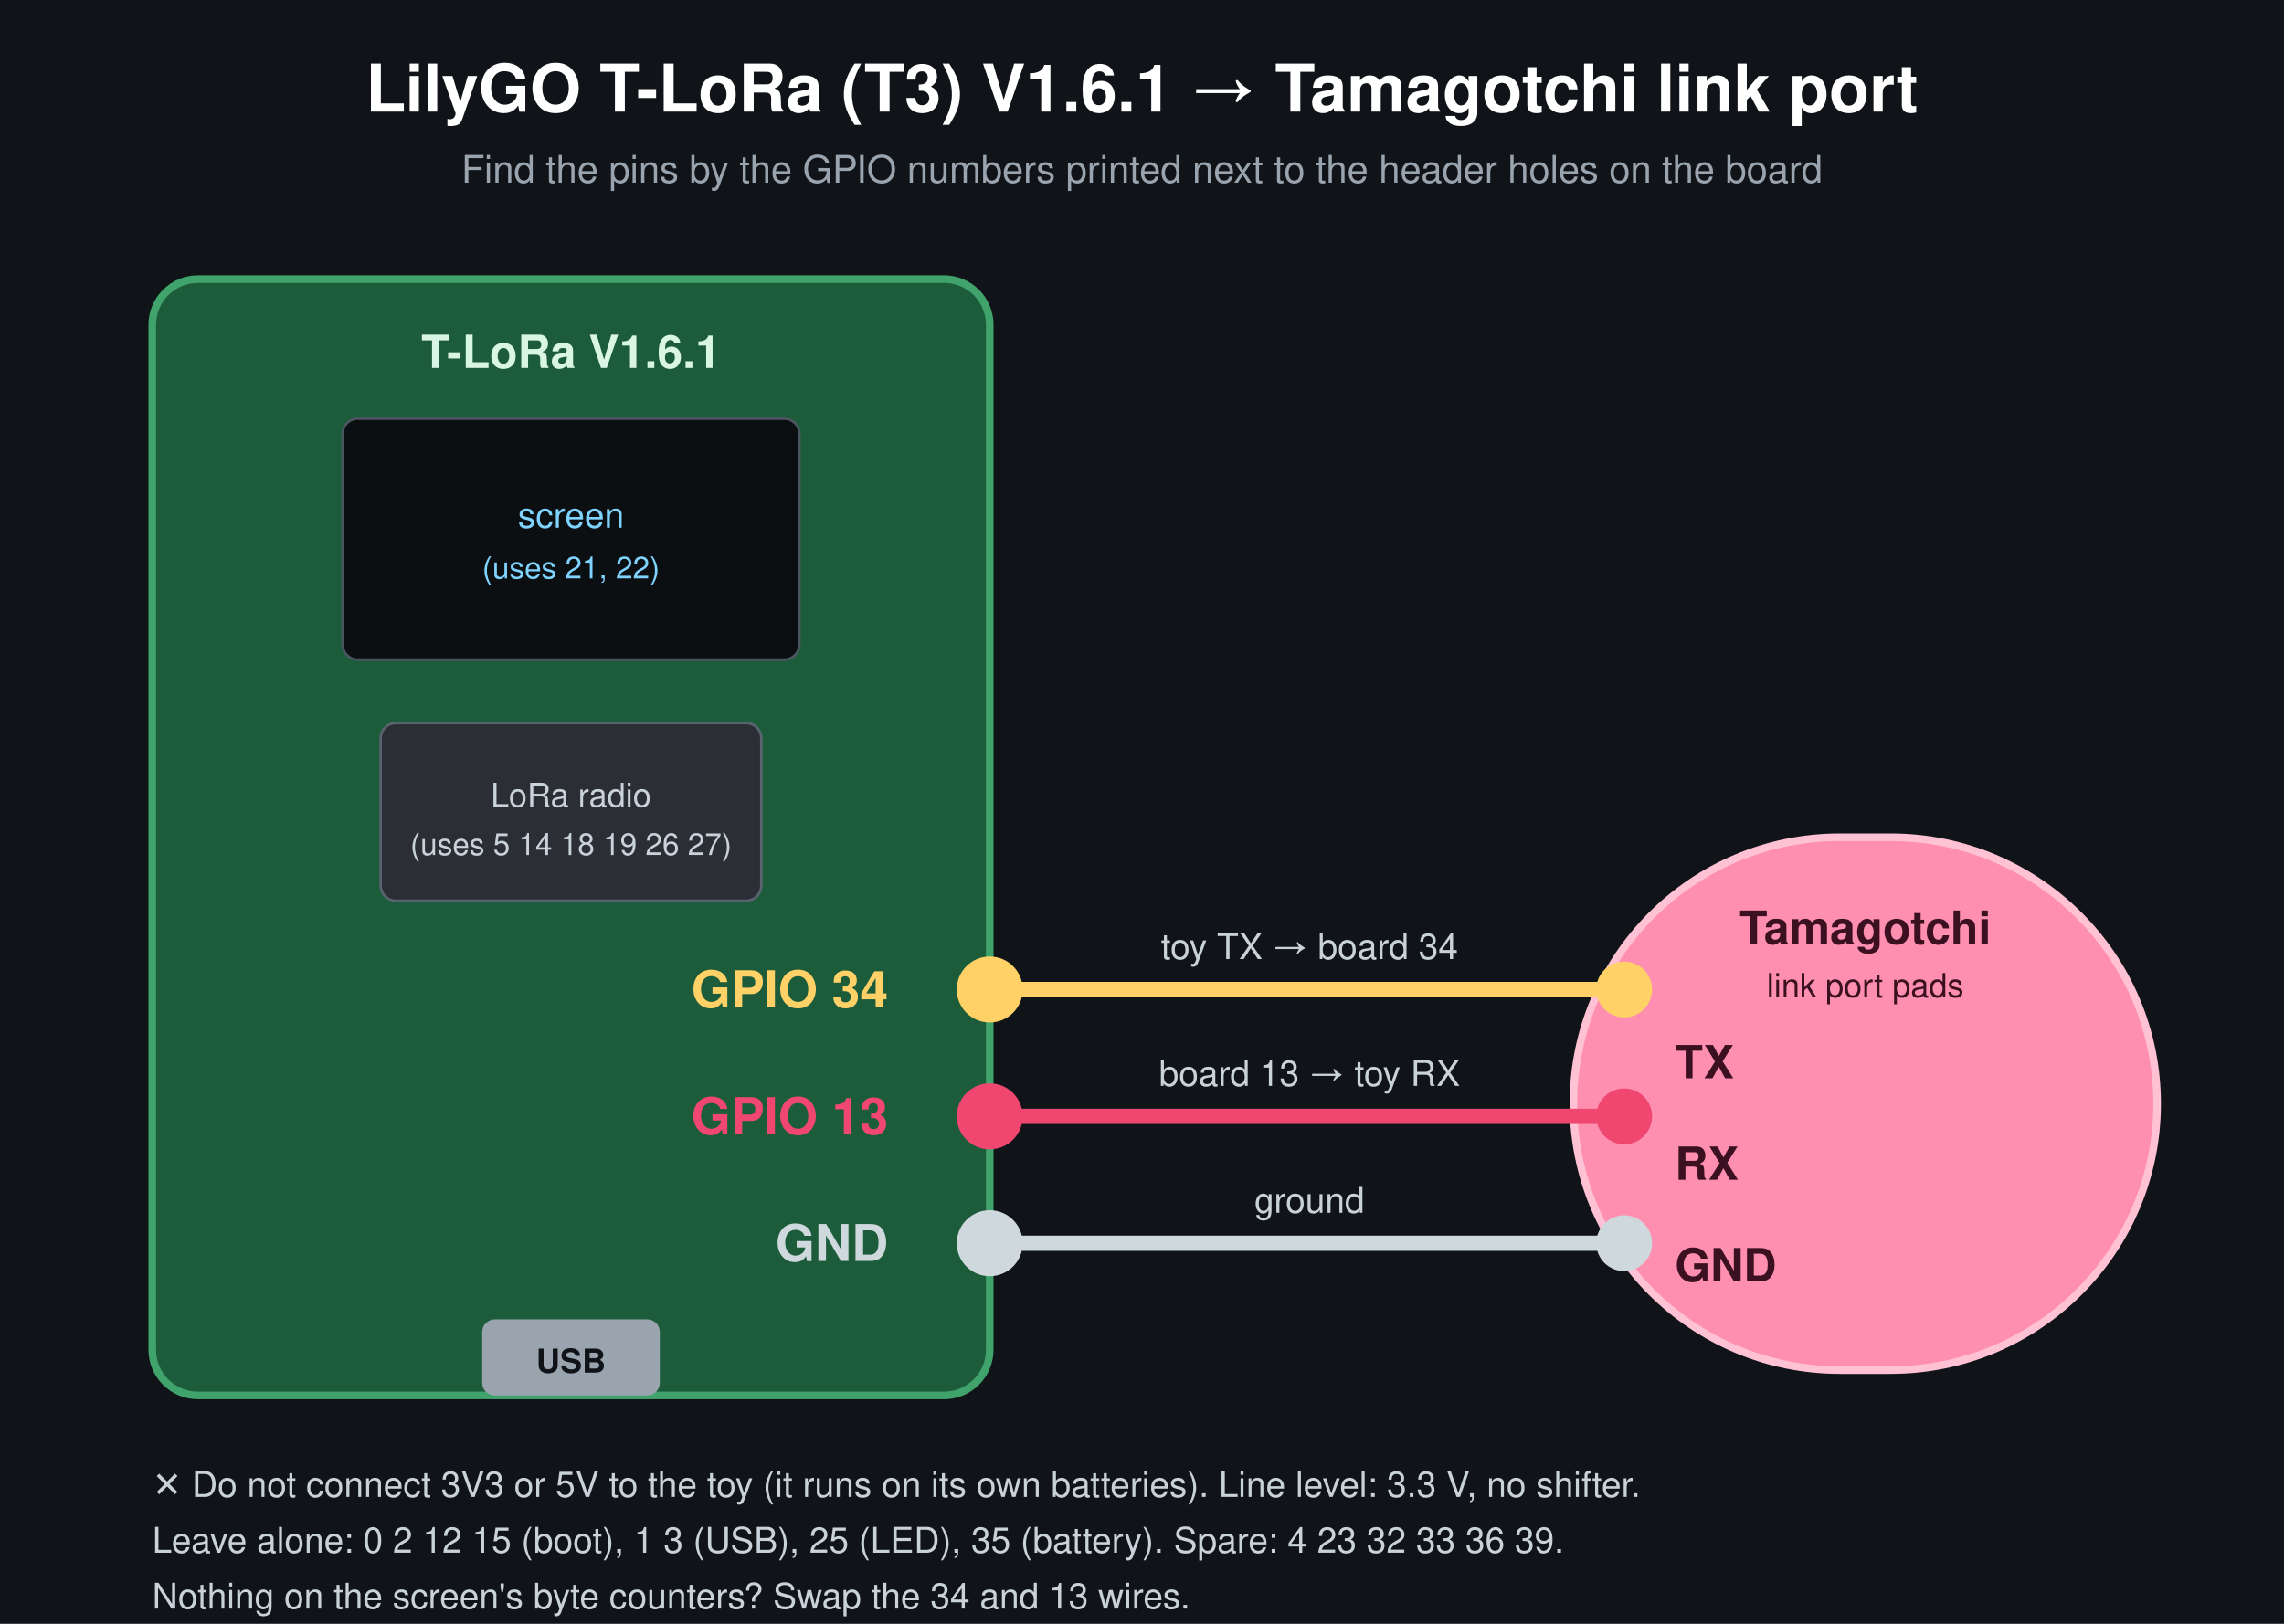
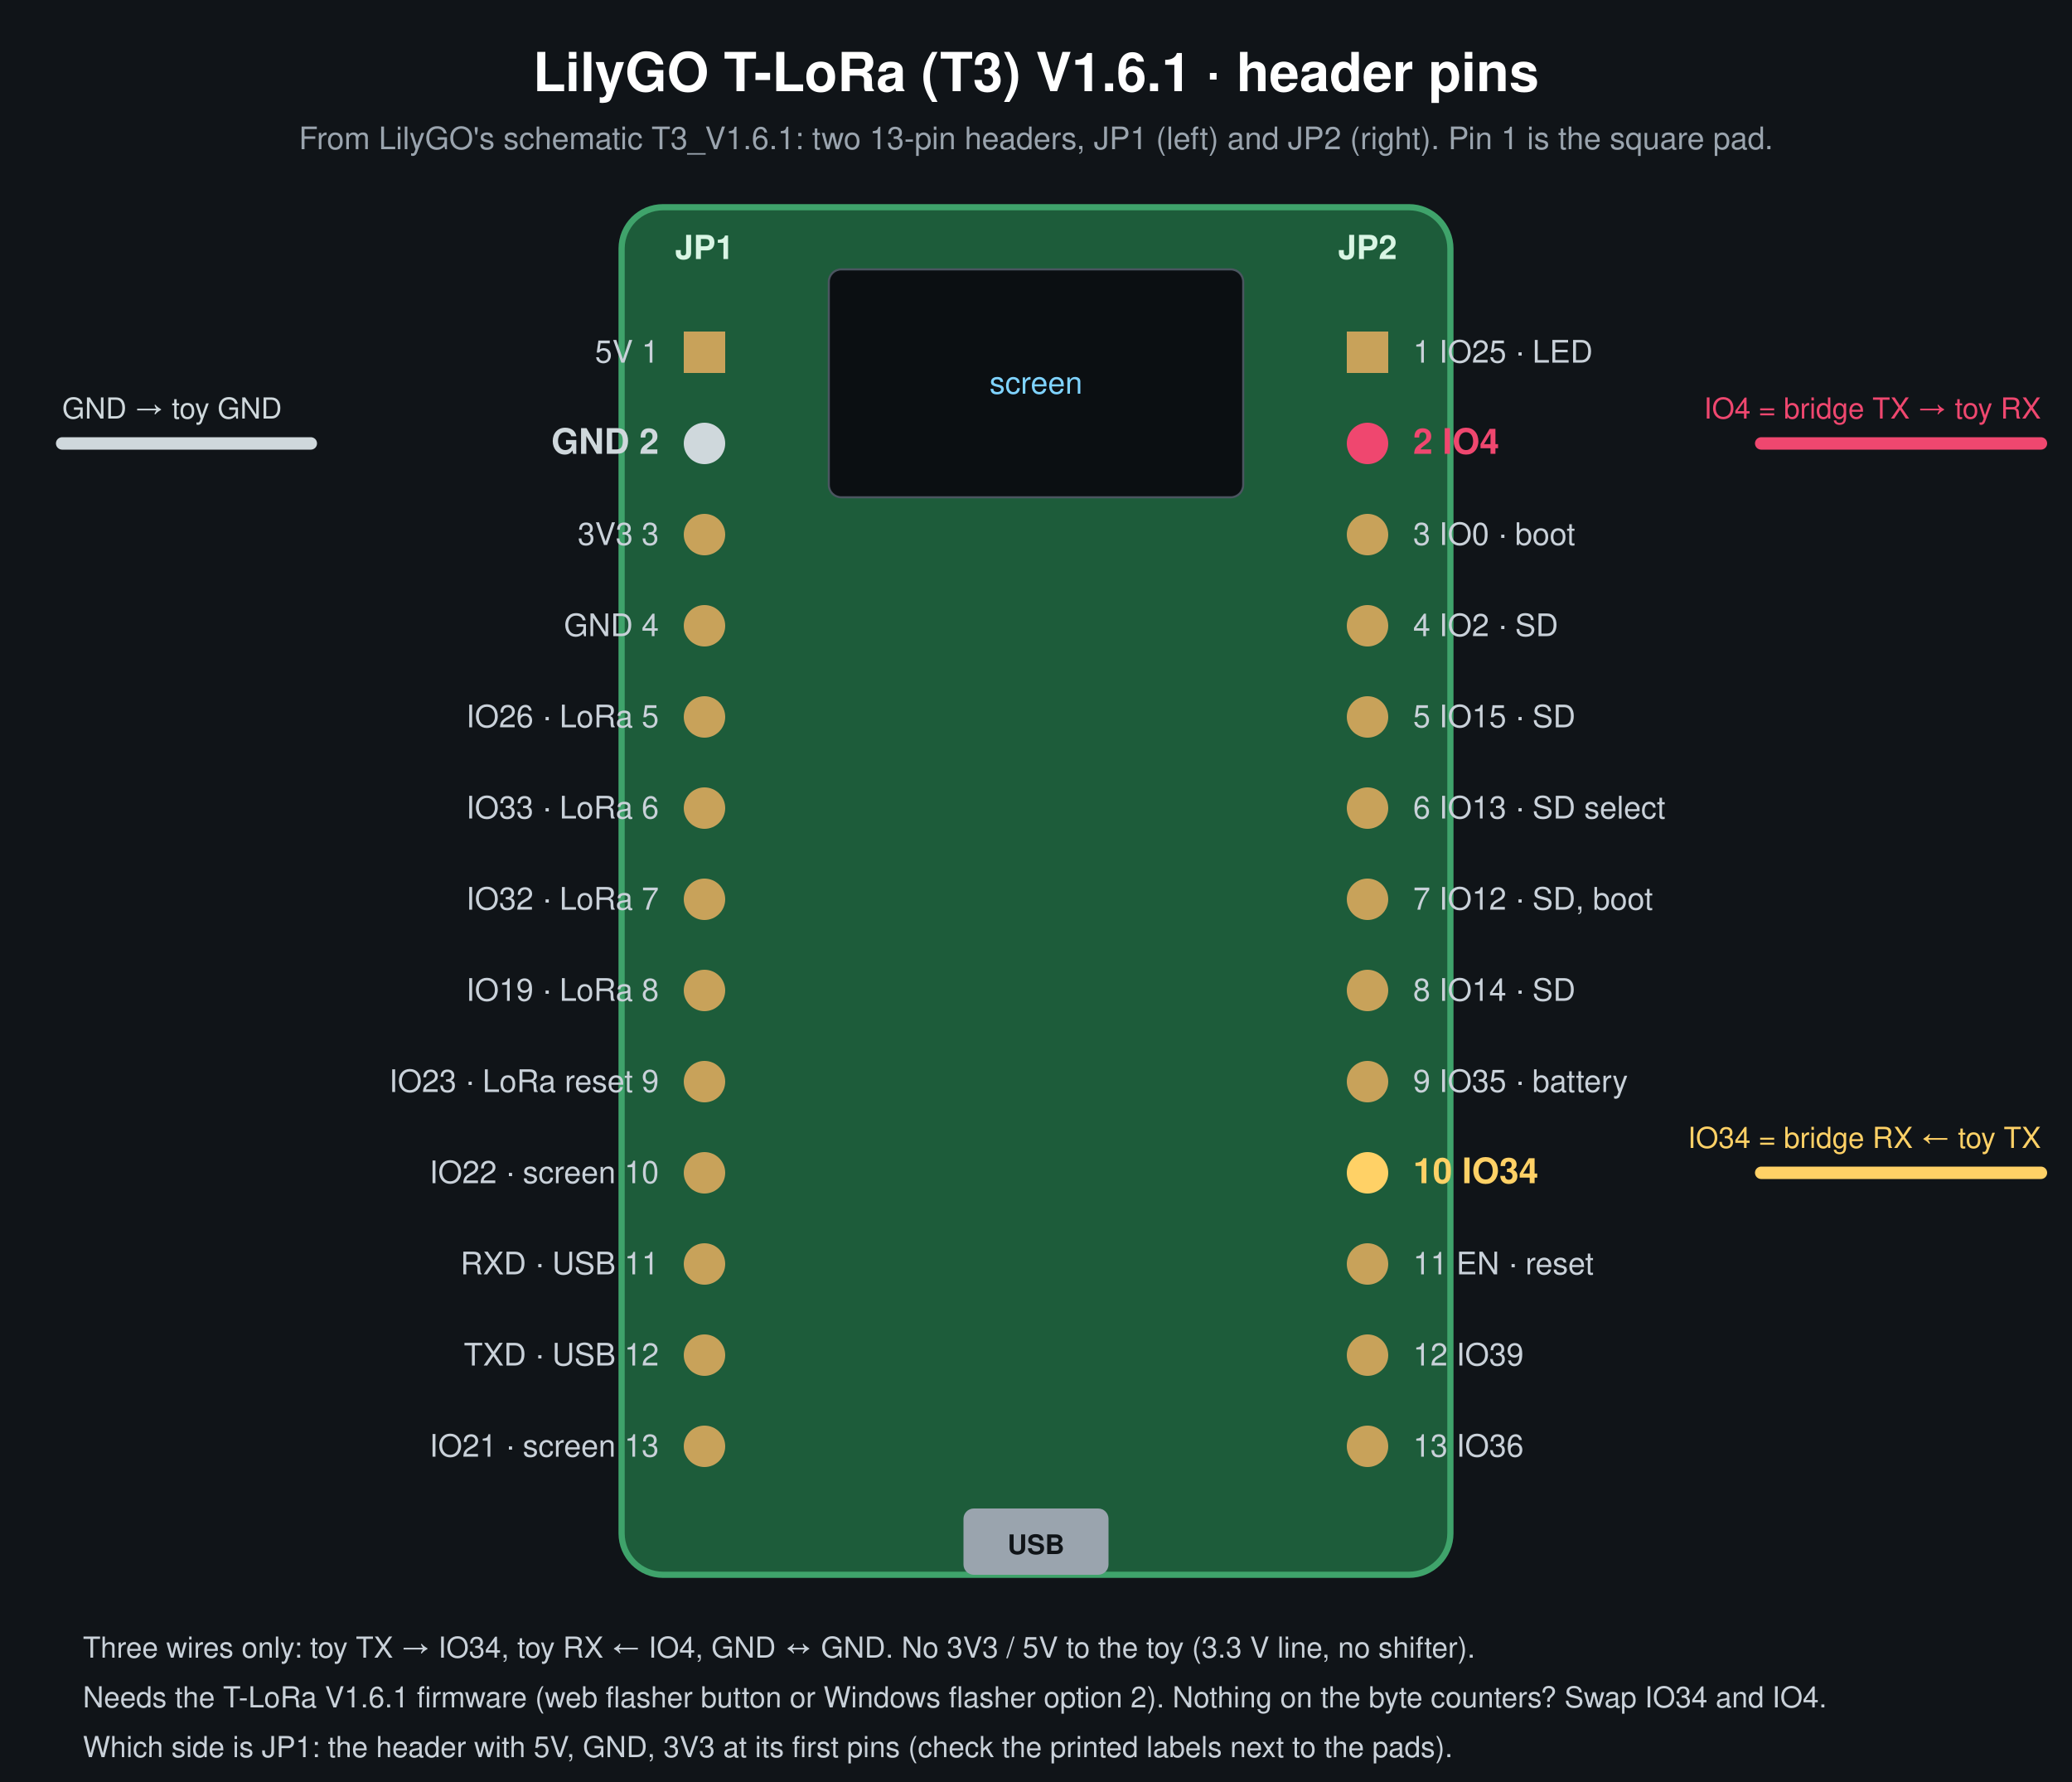
- <svg xmlns="http://www.w3.org/2000/svg" width="900" height="640" viewBox="0 0 900 640" font-family="Helvetica, Arial, sans-serif">
-   <rect width="900" height="640" fill="#101418" />
-   <text x="450" y="44" fill="#fff" font-size="26" font-weight="700" text-anchor="middle">LilyGO T-LoRa (T3) V1.6.1 → Tamagotchi link port</text>
-   <text x="450" y="72" fill="#9aa4ae" font-size="15" text-anchor="middle">Find the pins by the GPIO numbers printed next to the header holes on the board</text>
-   <rect x="60" y="110" width="330" height="440" rx="18" fill="#1d5c3a" stroke="#3fa36b" stroke-width="3" />
-   <text x="225" y="145" fill="#d9f5e4" font-size="18" font-weight="700" text-anchor="middle">T-LoRa V1.6.1</text>
-   <rect x="135" y="165" width="180" height="95" rx="6" fill="#0b0f12" stroke="#4b5560" />
-   <text x="225" y="208" fill="#7fd3ff" font-size="14" text-anchor="middle">screen</text>
-   <text x="225" y="228" fill="#7fd3ff" font-size="12" text-anchor="middle">(uses 21, 22)</text>
-   <rect x="150" y="285" width="150" height="70" rx="6" fill="#2b2f35" stroke="#596370" />
-   <text x="225" y="318" fill="#c9d1d9" font-size="13" text-anchor="middle">LoRa radio</text>
-   <text x="225" y="337" fill="#c9d1d9" font-size="12" text-anchor="middle">(uses 5 14 18 19 26 27)</text>
-   <rect x="190" y="520" width="70" height="30" rx="5" fill="#9aa4ae" />
-   <text x="225" y="541" fill="#101418" font-size="13" font-weight="700" text-anchor="middle">USB</text>
-   <g font-size="20" font-weight="700">
-     <circle cx="390" cy="390" r="13" fill="#ffd166" />
-     <text x="350" y="397" fill="#ffd166" text-anchor="end">GPIO 34</text>
-     <circle cx="390" cy="440" r="13" fill="#ef476f" />
-     <text x="350" y="447" fill="#ef476f" text-anchor="end">GPIO 13</text>
-     <circle cx="390" cy="490" r="13" fill="#cfd8dc" />
-     <text x="350" y="497" fill="#cfd8dc" text-anchor="end">GND</text>
-   </g>
-   <rect x="620" y="330" width="230" height="210" rx="105" fill="#ff8fb1" stroke="#ffc2d4" stroke-width="3" />
-   <text x="735" y="372" fill="#3b1020" font-size="18" font-weight="700" text-anchor="middle">Tamagotchi</text>
-   <text x="735" y="393" fill="#3b1020" font-size="13" text-anchor="middle">link port pads</text>
-   <g font-size="18" font-weight="700">
-     <circle cx="640" cy="390" r="11" fill="#ffd166" />
-     <text x="660" y="425" fill="#3b1020">TX</text>
-     <circle cx="640" cy="440" r="11" fill="#ef476f" />
-     <text x="660" y="465" fill="#3b1020">RX</text>
-     <circle cx="640" cy="490" r="11" fill="#cfd8dc" />
-     <text x="660" y="505" fill="#3b1020">GND</text>
-   </g>
-   <g stroke-width="6" fill="none" stroke-linecap="round">
-     <path d="M403 390 C 500 390, 540 390, 629 390" stroke="#ffd166" />
-     <path d="M403 440 C 500 440, 540 440, 629 440" stroke="#ef476f" />
-     <path d="M403 490 C 500 490, 540 490, 629 490" stroke="#cfd8dc" />
-   </g>
-   <g font-size="14" fill="#c9d1d9" text-anchor="middle">
-     <text x="516" y="378">toy TX → board 34</text>
-     <text x="516" y="428">board 13 → toy RX</text>
-     <text x="516" y="478">ground</text>
-   </g>
+ <svg xmlns="http://www.w3.org/2000/svg" width="1000" height="860" viewBox="0 0 1000 860" font-family="Helvetica, Arial, sans-serif">
+   <rect width="1000" height="860" fill="#101418" />
+   <text x="500" y="44" fill="#fff" font-size="26" font-weight="700" text-anchor="middle">LilyGO T-LoRa (T3) V1.6.1 · header pins</text>
+   <text x="500" y="72" fill="#9aa4ae" font-size="15" text-anchor="middle">From LilyGO's schematic T3_V1.6.1: two 13-pin headers, JP1 (left) and JP2 (right). Pin 1 is the square pad.</text>
+   <rect x="300" y="100" width="400" height="660" rx="20" fill="#1d5c3a" stroke="#3fa36b" stroke-width="3" />
+   <rect x="400" y="130" width="200" height="110" rx="6" fill="#0b0f12" stroke="#4b5560" />
+   <text x="500" y="190" fill="#7fd3ff" font-size="15" text-anchor="middle">screen</text>
+   <text x="340" y="125" fill="#d9f5e4" font-size="16" font-weight="700" text-anchor="middle">JP1</text>
+   <text x="660" y="125" fill="#d9f5e4" font-size="16" font-weight="700" text-anchor="middle">JP2</text>
+   <rect x="465" y="728" width="70" height="32" rx="5" fill="#9aa4ae" />
+   <text x="500" y="750" fill="#101418" font-size="13" font-weight="700" text-anchor="middle">USB</text>
+   <rect x="330" y="160" width="20" height="20" fill="#c8a25a" />
+   <text x="324" y="175" fill="#0b0f12" font-size="11" text-anchor="end" font-weight="700" />
+   <text x="318" y="175" fill="#c9d1d9" font-size="15" font-weight="400" text-anchor="end">5V  1</text>
+   <rect x="650" y="160" width="20" height="20" fill="#c8a25a" />
+   <text x="676" y="175" fill="#0b0f12" font-size="11" text-anchor="start" font-weight="700" />
+   <text x="682" y="175" fill="#c9d1d9" font-size="15" font-weight="400" text-anchor="start">1  IO25 · LED</text>
+   <circle cx="340" cy="214" r="10" fill="#cfd8dc" />
+   <text x="324" y="219" fill="#0b0f12" font-size="11" text-anchor="end" font-weight="700" />
+   <text x="318" y="219" fill="#cfd8dc" font-size="17" font-weight="700" text-anchor="end">GND  2</text>
+   <line x1="30" y1="214" x2="150" y2="214" stroke="#cfd8dc" stroke-width="6" stroke-linecap="round" />
+   <text x="30" y="202" fill="#cfd8dc" font-size="14">GND  →  toy GND</text>
+   <circle cx="660" cy="214" r="10" fill="#ef476f" />
+   <text x="676" y="219" fill="#0b0f12" font-size="11" text-anchor="start" font-weight="700" />
+   <text x="682" y="219" fill="#ef476f" font-size="17" font-weight="700" text-anchor="start">2  IO4</text>
+   <text x="985" y="202" fill="#ef476f" font-size="14" text-anchor="end">IO4 = bridge TX  →  toy RX</text>
+   <line x1="850" y1="214" x2="985" y2="214" stroke="#ef476f" stroke-width="6" stroke-linecap="round" />
+   <circle cx="340" cy="258" r="10" fill="#c8a25a" />
+   <text x="324" y="263" fill="#0b0f12" font-size="11" text-anchor="end" font-weight="700" />
+   <text x="318" y="263" fill="#c9d1d9" font-size="15" font-weight="400" text-anchor="end">3V3  3</text>
+   <circle cx="660" cy="258" r="10" fill="#c8a25a" />
+   <text x="676" y="263" fill="#0b0f12" font-size="11" text-anchor="start" font-weight="700" />
+   <text x="682" y="263" fill="#c9d1d9" font-size="15" font-weight="400" text-anchor="start">3  IO0 · boot</text>
+   <circle cx="340" cy="302" r="10" fill="#c8a25a" />
+   <text x="324" y="307" fill="#0b0f12" font-size="11" text-anchor="end" font-weight="700" />
+   <text x="318" y="307" fill="#c9d1d9" font-size="15" font-weight="400" text-anchor="end">GND  4</text>
+   <circle cx="660" cy="302" r="10" fill="#c8a25a" />
+   <text x="676" y="307" fill="#0b0f12" font-size="11" text-anchor="start" font-weight="700" />
+   <text x="682" y="307" fill="#c9d1d9" font-size="15" font-weight="400" text-anchor="start">4  IO2 · SD</text>
+   <circle cx="340" cy="346" r="10" fill="#c8a25a" />
+   <text x="324" y="351" fill="#0b0f12" font-size="11" text-anchor="end" font-weight="700" />
+   <text x="318" y="351" fill="#c9d1d9" font-size="15" font-weight="400" text-anchor="end">IO26 · LoRa  5</text>
+   <circle cx="660" cy="346" r="10" fill="#c8a25a" />
+   <text x="676" y="351" fill="#0b0f12" font-size="11" text-anchor="start" font-weight="700" />
+   <text x="682" y="351" fill="#c9d1d9" font-size="15" font-weight="400" text-anchor="start">5  IO15 · SD</text>
+   <circle cx="340" cy="390" r="10" fill="#c8a25a" />
+   <text x="324" y="395" fill="#0b0f12" font-size="11" text-anchor="end" font-weight="700" />
+   <text x="318" y="395" fill="#c9d1d9" font-size="15" font-weight="400" text-anchor="end">IO33 · LoRa  6</text>
+   <circle cx="660" cy="390" r="10" fill="#c8a25a" />
+   <text x="676" y="395" fill="#0b0f12" font-size="11" text-anchor="start" font-weight="700" />
+   <text x="682" y="395" fill="#c9d1d9" font-size="15" font-weight="400" text-anchor="start">6  IO13 · SD select</text>
+   <circle cx="340" cy="434" r="10" fill="#c8a25a" />
+   <text x="324" y="439" fill="#0b0f12" font-size="11" text-anchor="end" font-weight="700" />
+   <text x="318" y="439" fill="#c9d1d9" font-size="15" font-weight="400" text-anchor="end">IO32 · LoRa  7</text>
+   <circle cx="660" cy="434" r="10" fill="#c8a25a" />
+   <text x="676" y="439" fill="#0b0f12" font-size="11" text-anchor="start" font-weight="700" />
+   <text x="682" y="439" fill="#c9d1d9" font-size="15" font-weight="400" text-anchor="start">7  IO12 · SD, boot</text>
+   <circle cx="340" cy="478" r="10" fill="#c8a25a" />
+   <text x="324" y="483" fill="#0b0f12" font-size="11" text-anchor="end" font-weight="700" />
+   <text x="318" y="483" fill="#c9d1d9" font-size="15" font-weight="400" text-anchor="end">IO19 · LoRa  8</text>
+   <circle cx="660" cy="478" r="10" fill="#c8a25a" />
+   <text x="676" y="483" fill="#0b0f12" font-size="11" text-anchor="start" font-weight="700" />
+   <text x="682" y="483" fill="#c9d1d9" font-size="15" font-weight="400" text-anchor="start">8  IO14 · SD</text>
+   <circle cx="340" cy="522" r="10" fill="#c8a25a" />
+   <text x="324" y="527" fill="#0b0f12" font-size="11" text-anchor="end" font-weight="700" />
+   <text x="318" y="527" fill="#c9d1d9" font-size="15" font-weight="400" text-anchor="end">IO23 · LoRa reset  9</text>
+   <circle cx="660" cy="522" r="10" fill="#c8a25a" />
+   <text x="676" y="527" fill="#0b0f12" font-size="11" text-anchor="start" font-weight="700" />
+   <text x="682" y="527" fill="#c9d1d9" font-size="15" font-weight="400" text-anchor="start">9  IO35 · battery</text>
+   <circle cx="340" cy="566" r="10" fill="#c8a25a" />
+   <text x="324" y="571" fill="#0b0f12" font-size="11" text-anchor="end" font-weight="700" />
+   <text x="318" y="571" fill="#c9d1d9" font-size="15" font-weight="400" text-anchor="end">IO22 · screen  10</text>
+   <circle cx="660" cy="566" r="10" fill="#ffd166" />
+   <text x="676" y="571" fill="#0b0f12" font-size="11" text-anchor="start" font-weight="700" />
+   <text x="682" y="571" fill="#ffd166" font-size="17" font-weight="700" text-anchor="start">10  IO34</text>
+   <text x="985" y="554" fill="#ffd166" font-size="14" text-anchor="end">IO34 = bridge RX  ←  toy TX</text>
+   <line x1="850" y1="566" x2="985" y2="566" stroke="#ffd166" stroke-width="6" stroke-linecap="round" />
+   <circle cx="340" cy="610" r="10" fill="#c8a25a" />
+   <text x="324" y="615" fill="#0b0f12" font-size="11" text-anchor="end" font-weight="700" />
+   <text x="318" y="615" fill="#c9d1d9" font-size="15" font-weight="400" text-anchor="end">RXD · USB  11</text>
+   <circle cx="660" cy="610" r="10" fill="#c8a25a" />
+   <text x="676" y="615" fill="#0b0f12" font-size="11" text-anchor="start" font-weight="700" />
+   <text x="682" y="615" fill="#c9d1d9" font-size="15" font-weight="400" text-anchor="start">11  EN · reset</text>
+   <circle cx="340" cy="654" r="10" fill="#c8a25a" />
+   <text x="324" y="659" fill="#0b0f12" font-size="11" text-anchor="end" font-weight="700" />
+   <text x="318" y="659" fill="#c9d1d9" font-size="15" font-weight="400" text-anchor="end">TXD · USB  12</text>
+   <circle cx="660" cy="654" r="10" fill="#c8a25a" />
+   <text x="676" y="659" fill="#0b0f12" font-size="11" text-anchor="start" font-weight="700" />
+   <text x="682" y="659" fill="#c9d1d9" font-size="15" font-weight="400" text-anchor="start">12  IO39</text>
+   <circle cx="340" cy="698" r="10" fill="#c8a25a" />
+   <text x="324" y="703" fill="#0b0f12" font-size="11" text-anchor="end" font-weight="700" />
+   <text x="318" y="703" fill="#c9d1d9" font-size="15" font-weight="400" text-anchor="end">IO21 · screen  13</text>
+   <circle cx="660" cy="698" r="10" fill="#c8a25a" />
+   <text x="676" y="703" fill="#0b0f12" font-size="11" text-anchor="start" font-weight="700" />
+   <text x="682" y="703" fill="#c9d1d9" font-size="15" font-weight="400" text-anchor="start">13  IO36</text>
  <g font-size="14" fill="#c9d1d9">
-     <text x="60" y="590">✕ Do not connect 3V3 or 5V to the toy (it runs on its own batteries).  Line level: 3.3 V, no shifter.</text>
-     <text x="60" y="612">Leave alone: 0 2 12 15 (boot), 1 3 (USB), 25 (LED), 35 (battery).  Spare: 4 23 32 33 36 39.</text>
-     <text x="60" y="634">Nothing on the screen's byte counters? Swap the 34 and 13 wires.</text>
+     <text x="40" y="800">Three wires only: toy TX → IO34, toy RX ← IO4, GND ↔ GND. No 3V3 / 5V to the toy (3.3 V line, no shifter).</text>
+     <text x="40" y="824">Needs the T-LoRa V1.6.1 firmware (web flasher button or Windows flasher option 2). Nothing on the byte counters? Swap IO34 and IO4.</text>
+     <text x="40" y="848">Which side is JP1: the header with 5V, GND, 3V3 at its first pins (check the printed labels next to the pads).</text>
  </g>
</svg>
